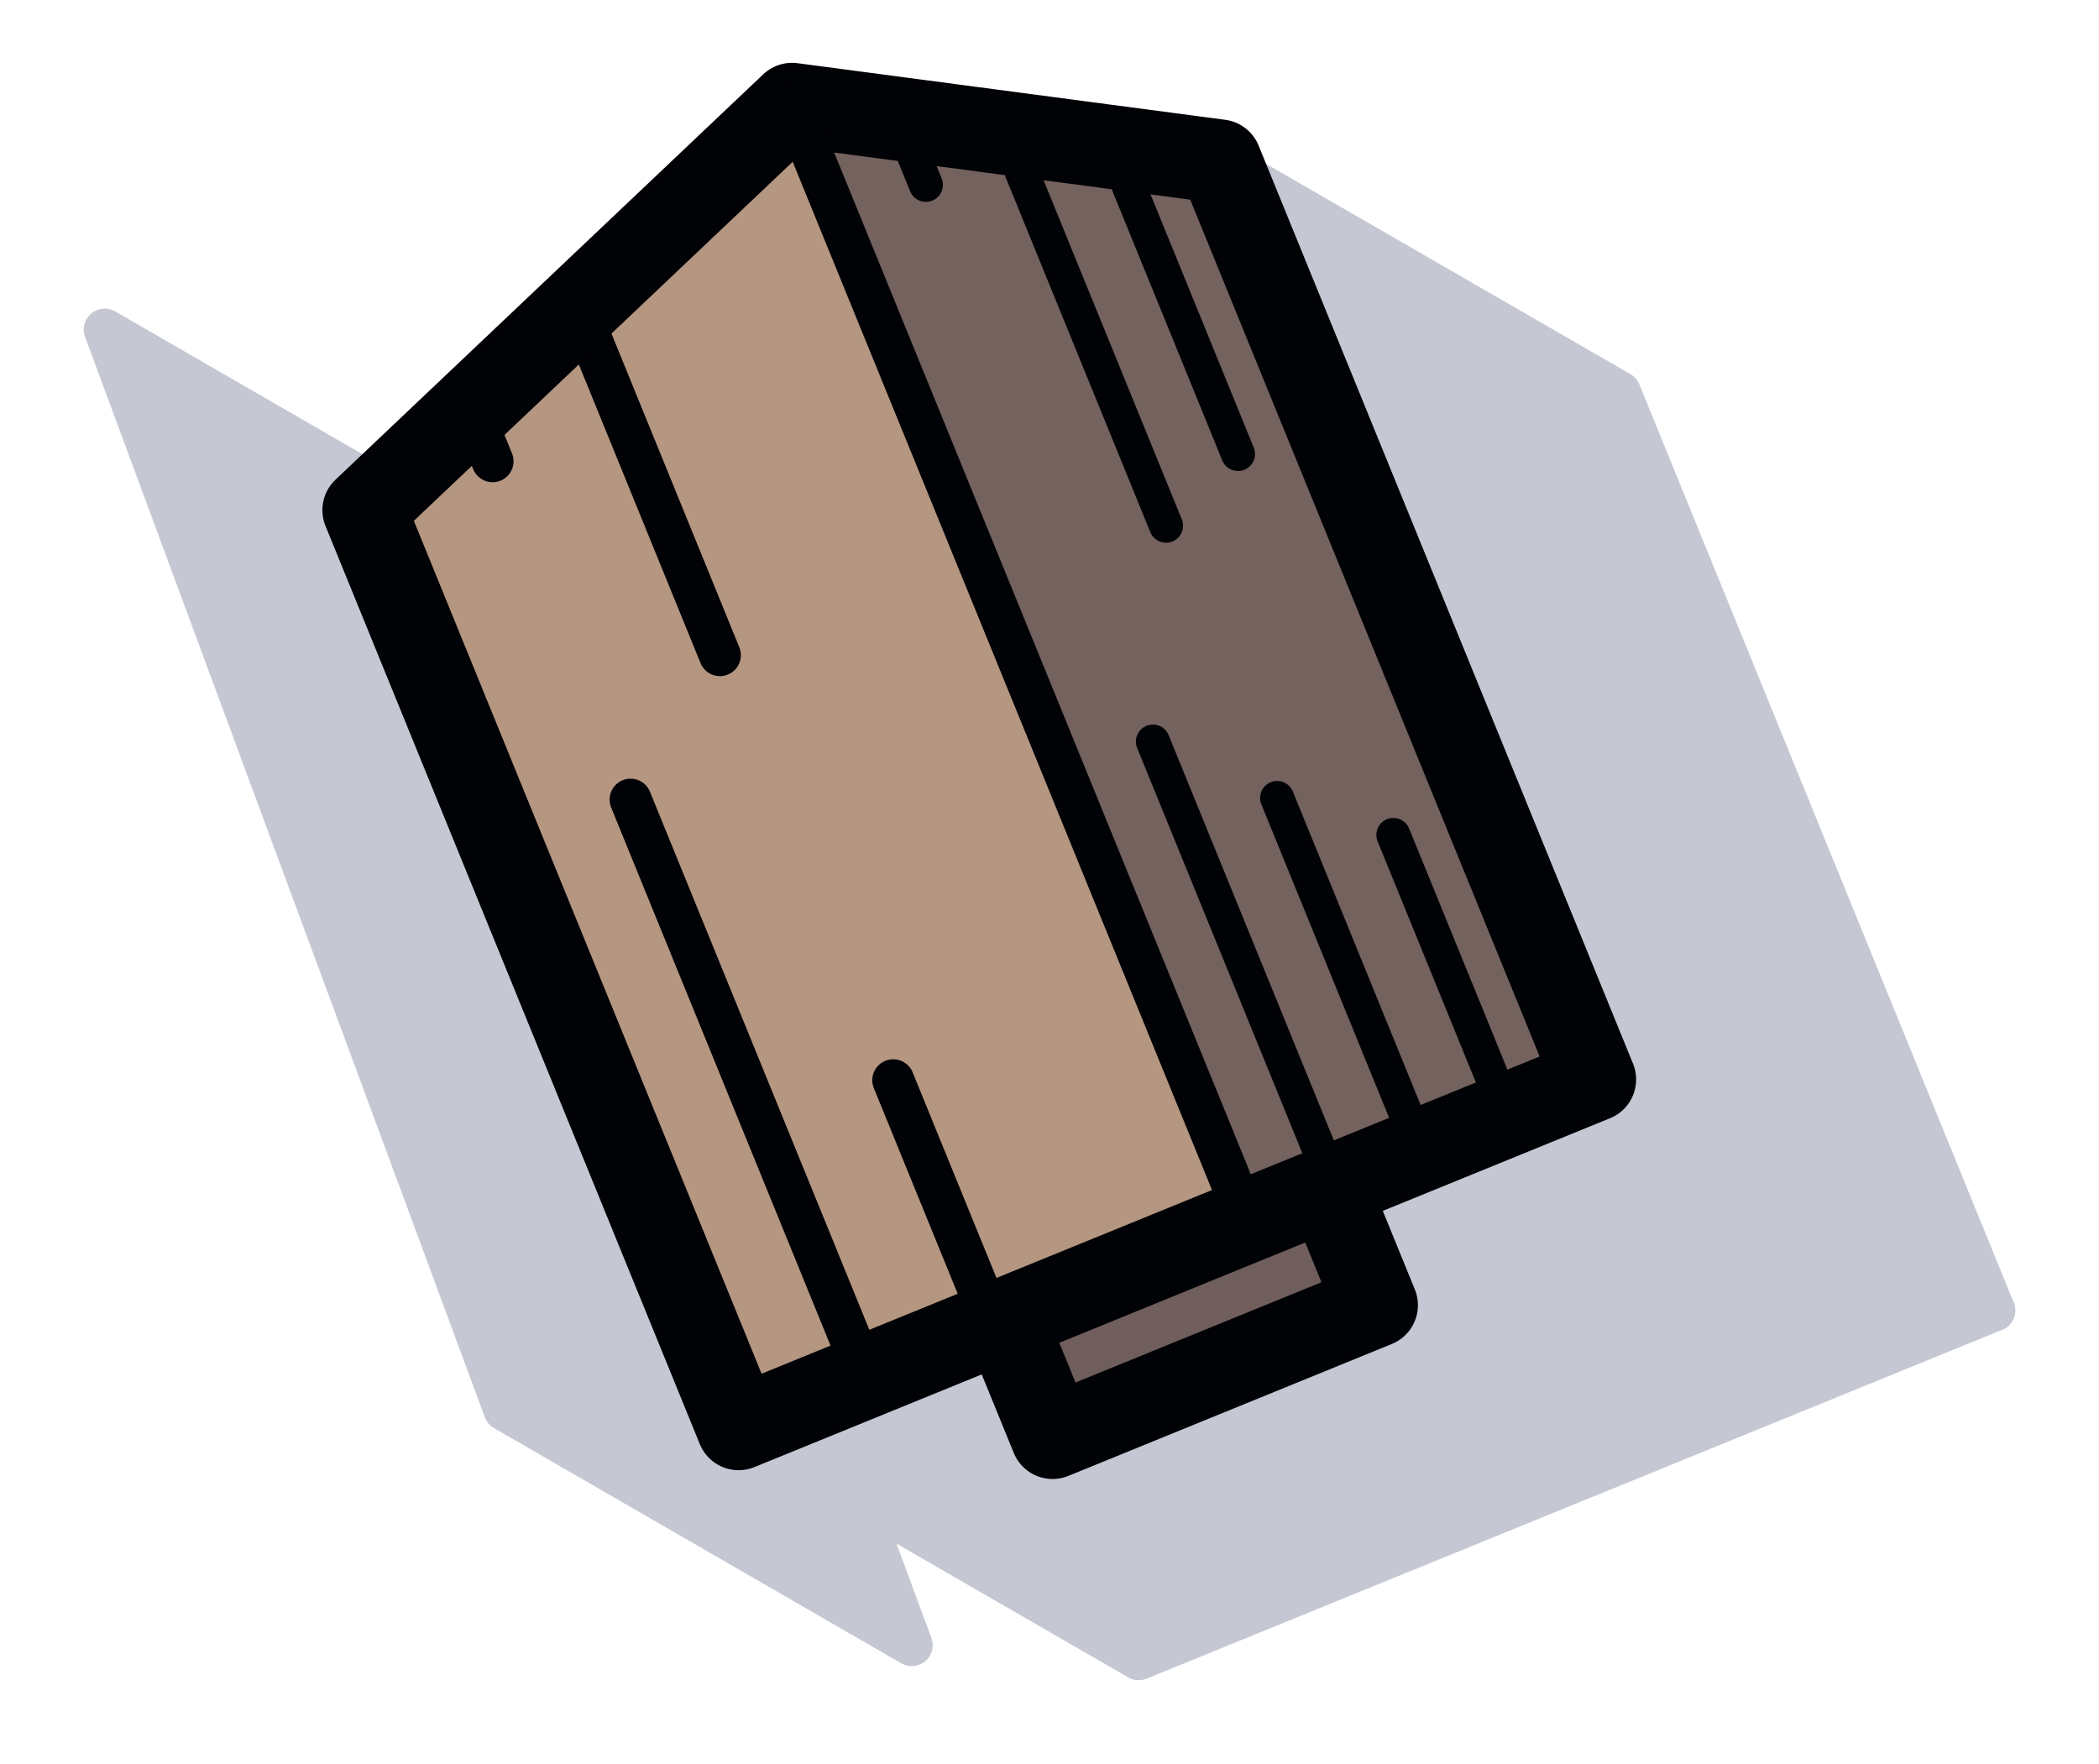
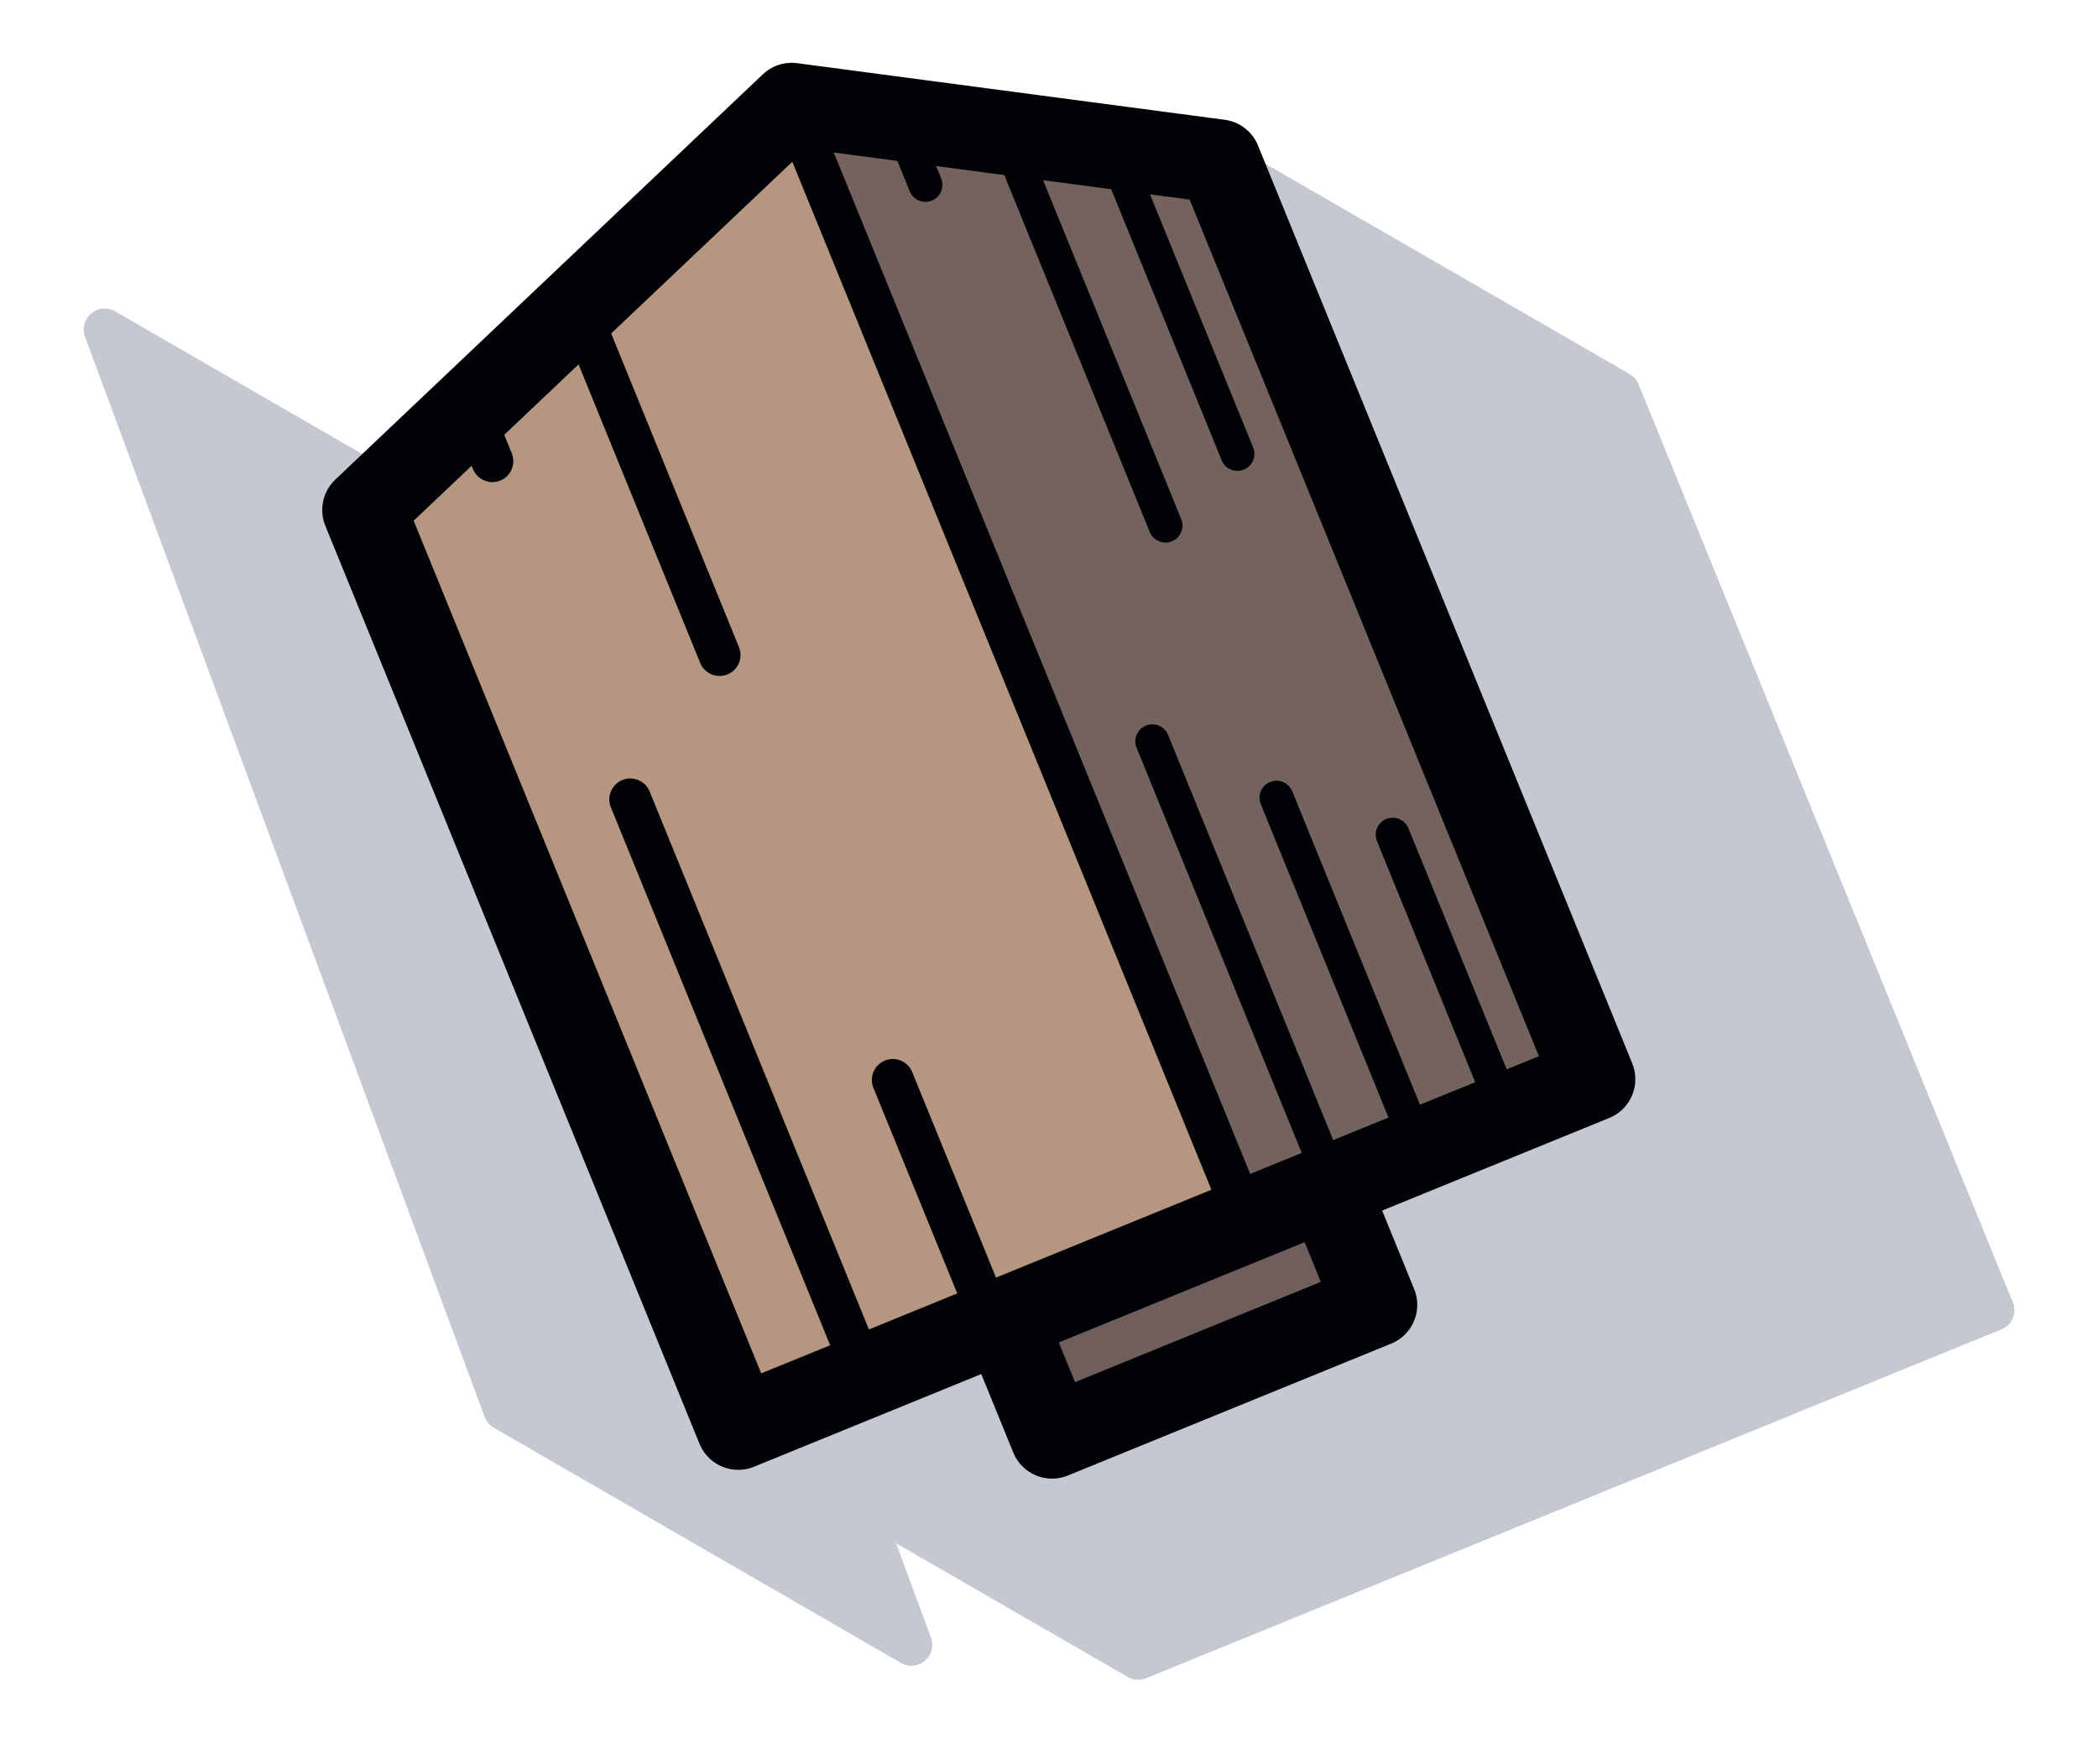
- <svg xmlns="http://www.w3.org/2000/svg" viewBox="190.221 142.191 25.061 21.06" width="25.061" height="21.06" stroke-linejoin="round" stroke-linecap="round" fill-rule="evenodd" fill="none">
+ <svg xmlns="http://www.w3.org/2000/svg" viewBox="190.221 142.191 25.061 21.06" width="602" height="506" stroke-linejoin="round" stroke-linecap="round" fill-rule="evenodd" fill="none" preserveAspectRatio="none">
  <g transform="translate(250.0195 250.0195) scale(1.000078)" opacity="0.55">
    <path d=" M -35.985,-92.176 L -40.761,-94.933 L -45.231,-105.894 L -40.454,-103.137 L -35.985,-92.176" fill="#9699AE" stroke="#9699AE" stroke-width="0.5" />
    <path d=" M -40.128,-90.486 L -44.904,-93.244 L -40.761,-94.933 L -35.985,-92.176 L -40.128,-90.486" fill="#9699AE" stroke="#9699AE" stroke-width="0.5" />
    <path d=" M -46.199,-88.011 L -50.976,-90.768 L -44.904,-93.244 L -40.128,-90.486 L -46.199,-88.011" fill="#9699AE" stroke="#9699AE" stroke-width="0.5" />
    <path d=" M -48.909,-88.179 L -53.771,-90.987 L -58.544,-103.886 L -53.682,-101.079 L -48.909,-88.179" fill="#9699AE" stroke="#9699AE" stroke-width="0.5" />
  </g>
  <g transform="translate(250.0195 250.0195) scale(1.000078)">
    <path d=" M -45.601,-97.718 L -49.463,-96.143 L -47.228,-90.663 L -43.366,-92.238 L -45.601,-97.718" fill="#6F5E5B" />
    <path d=" M -49.463,-96.143 L -47.228,-90.663 L -43.366,-92.238 L -45.601,-97.718" stroke="#010206" stroke-width="1" />
    <path d=" M -40.761,-94.933 L -44.904,-93.244 L -50.338,-106.57 L -45.231,-105.894 L -40.761,-94.933" fill="#73625D" />
    <path d=" M -50.976,-90.768 L -44.904,-93.244 L -50.338,-106.57 L -55.445,-101.73 L -50.976,-90.768" fill="#B49681" />
    <path d=" M -46.422,-92.625 L -46.481,-92.768 M -51.615,-105.36 L -51.523,-105.134" stroke="#010206" stroke-width="0.5" />
    <path d=" M -43.869,-93.666 L -46.03,-98.967 M -49.061,-106.401 L -48.74,-105.613" stroke="#010206" stroke-width="0.406" />
    <path d=" M -47.94,-92.006 L -49.13,-94.924 M -52.891,-104.15 L -51.199,-99.998" stroke="#010206" stroke-width="0.5" />
    <path d=" M -42.833,-94.089 L -44.547,-98.294 M -47.784,-106.232 L -45.873,-101.544" stroke="#010206" stroke-width="0.406" />
    <path d=" M -49.458,-91.387 L -52.266,-98.274 M -54.168,-102.94 L -53.913,-102.313" stroke="#010206" stroke-width="0.5" />
    <path d=" M -41.797,-94.511 L -43.159,-97.852 M -46.507,-106.063 L -45.014,-102.4" stroke="#010206" stroke-width="0.406" />
    <path d=" M -50.338,-106.57 L -45.231,-105.894 L -40.761,-94.933 L -44.904,-93.244 L -50.976,-90.768 L -55.445,-101.73 L -50.338,-106.57" stroke="#010206" stroke-width="1" />
    <path d=" M -44.904,-93.244 L -50.338,-106.57" stroke="#010206" stroke-width="0.5" />
  </g>
</svg>
